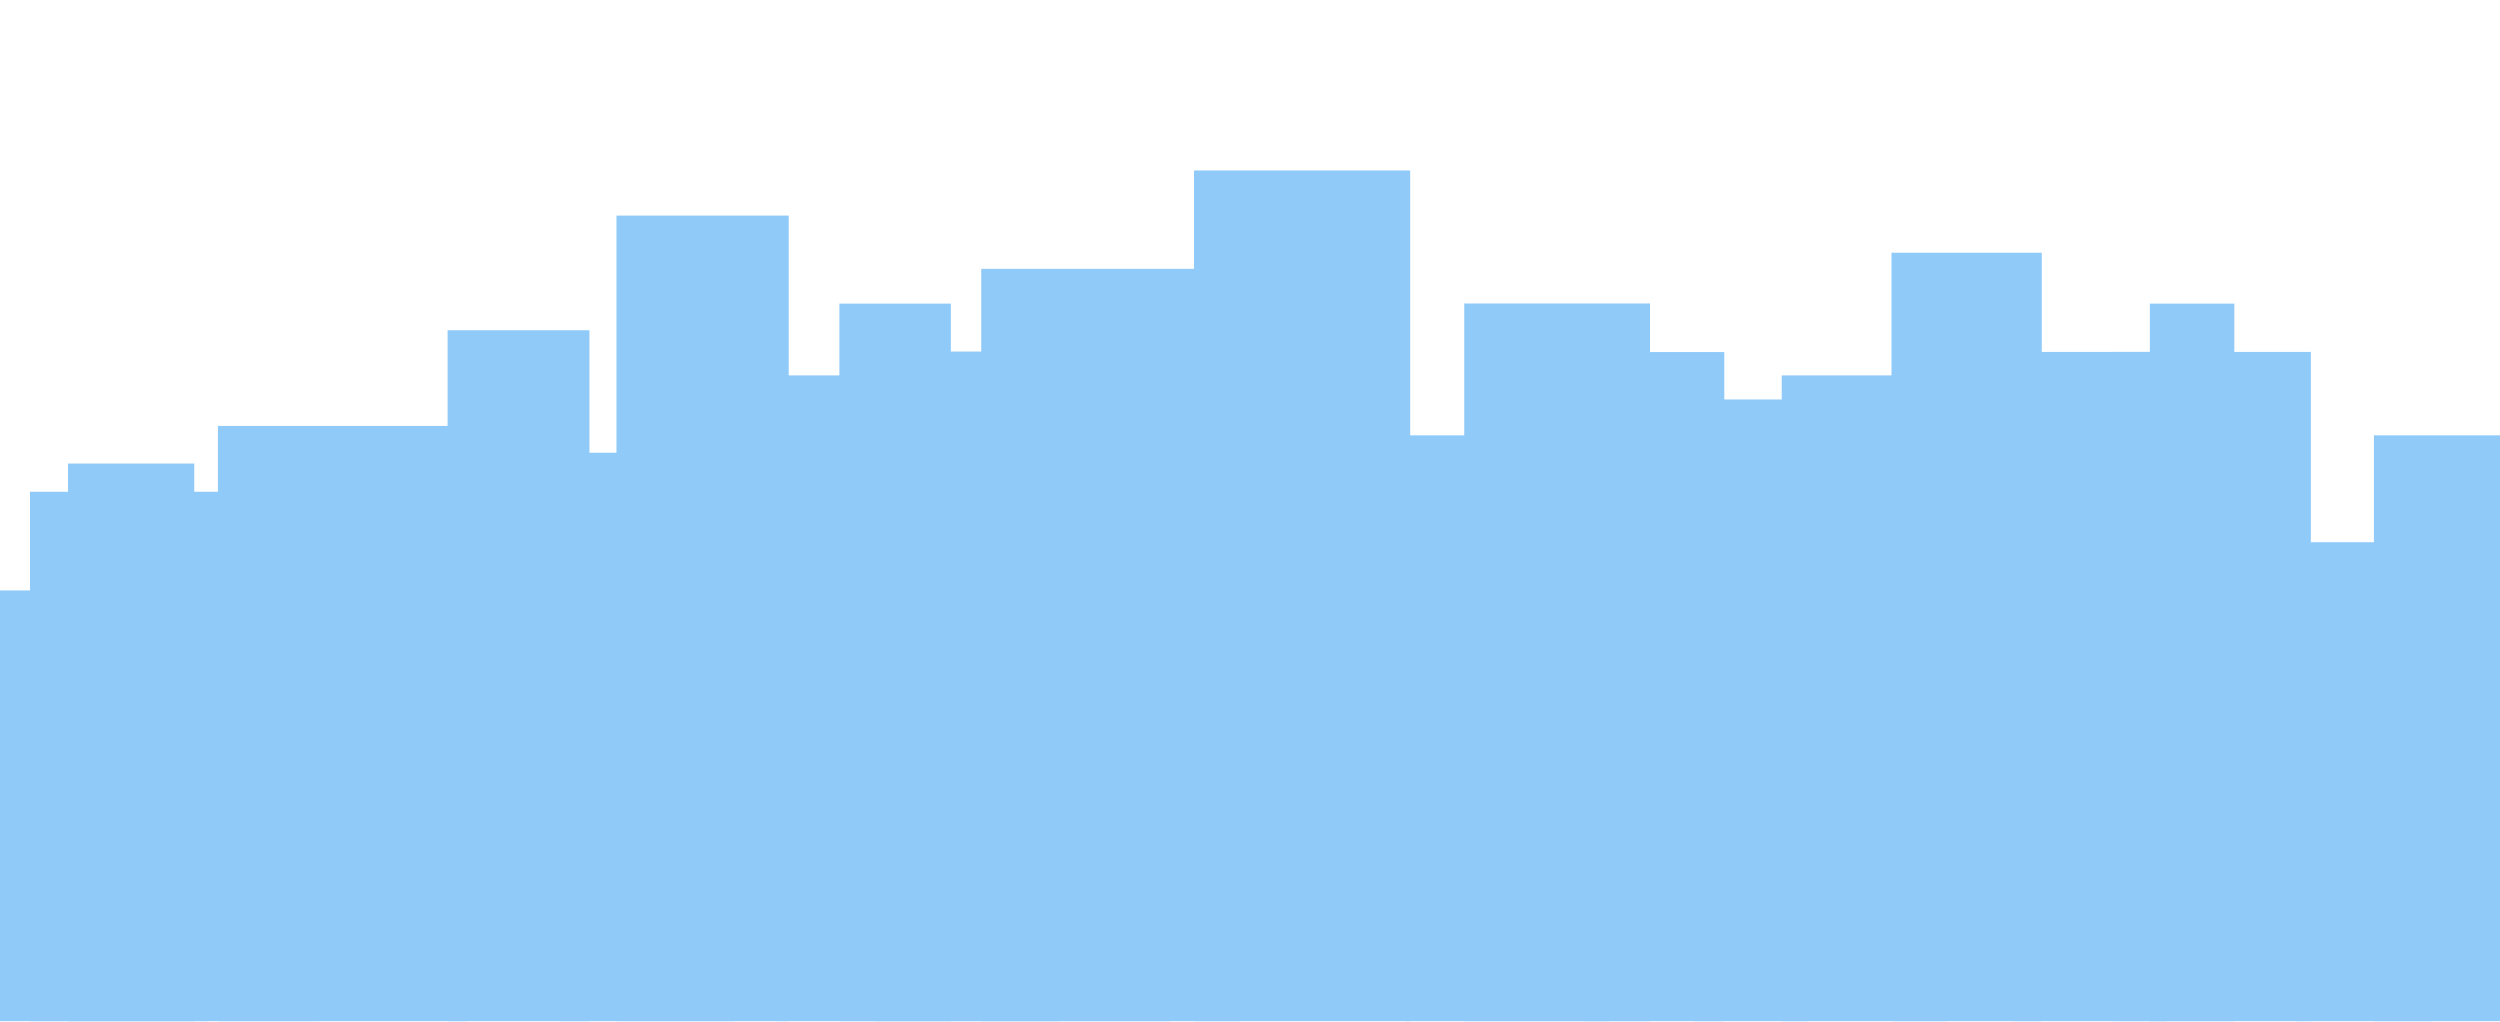
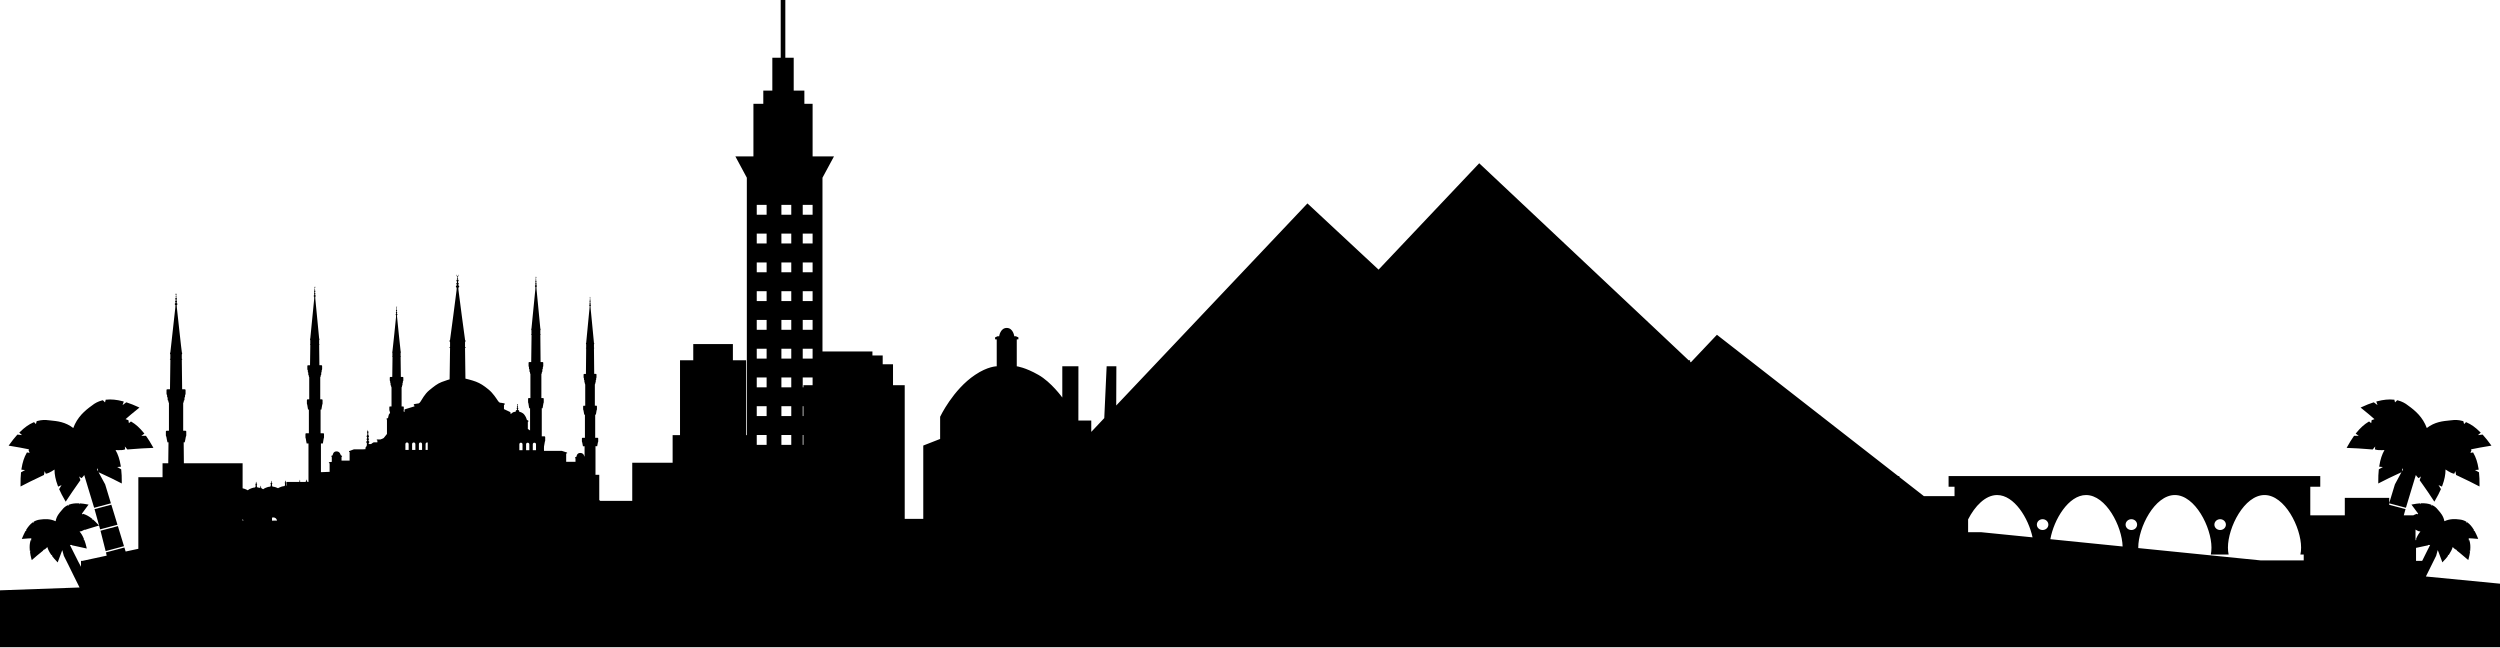
- <svg xmlns="http://www.w3.org/2000/svg" width="647.334" height="264.41" viewBox="0 0 647.334 264.41">
-   <path fill="#90CAF9" d="M0 152.885h53.802V264.41H0z" />
-   <path fill="#90CAF9" d="M7.758 127.336h74.905V264.41H7.758z" />
-   <path fill="#90CAF9" d="M17.612 120.026h32.691V264.41H17.612zM56.429 110.293h64.426V264.41H56.429z" />
-   <path fill="#90CAF9" d="M115.896 85.511h36.731V264.41h-36.731z" />
-   <path fill="#90CAF9" d="M144.756 117.225h45.477V264.41h-45.477z" />
-   <path fill="#90CAF9" d="M159.624 55.828h44.602V264.41h-44.602z" />
-   <path fill="#90CAF9" d="M201.069 97.205h73.122V264.41h-73.122z" />
-   <path fill="#90CAF9" d="M217.344 78.616h28.86V264.41h-28.86z" />
-   <path fill="#90CAF9" d="M226.527 91.026h76.523V264.41h-76.523z" />
-   <path fill="#90CAF9" d="M254.075 69.617h67.341V264.41h-67.341z" />
-   <path fill="#90CAF9" d="M309.173 44.143h55.973V264.41h-55.973z" />
-   <path fill="#90CAF9" d="M363.909 112.723h52.833V264.41h-52.833z" />
-   <path fill="#90CAF9" d="M379.137 78.58h48.102v185.83h-48.102z" />
-   <path fill="#90CAF9" d="M410.414 91.16h36.064v173.25h-36.064z" />
-   <path fill="#90CAF9" d="M438.605 103.436h29.736V264.41h-29.736z" />
-   <path fill="#90CAF9" d="M461.346 97.205H504.2V264.41h-42.854z" />
-   <path fill="#90CAF9" d="M489.77 65.437h38.916V264.41H489.77z" />
-   <path fill="#90CAF9" d="M520.815 91.123h40.229V264.41h-40.229z" />
-   <path fill="#90CAF9" d="M556.673 78.616h21.863V264.41h-21.863z" />
-   <path fill="#90CAF9" d="M547.052 91.123h51.308V264.41h-51.308z" />
-   <path fill="#90CAF9" d="M594.276 140.401h35.462V264.41h-35.462z" />
-   <path fill="#90CAF9" d="M614.683 112.723h32.651V264.41h-32.651z" />
+ <svg xmlns="http://www.w3.org/2000/svg" viewBox="0 0 504 130.479">
+   <path d="M489.06 116.22l1.061-2.14 1.011-2.04c.069-.261.19-.67.311-1.142.039.11.09.222.141.33.199.521.43 1.11.68 1.82l.109.33.229-.25c.351-.351.63-.67.859-.99l.07-.09-.07-.22.15.108.131-.18c.35-.521.59-1.01.719-1.47l.101.08c.03.028.051.05.07.08l.159.148c.101.09.211.15.301.2l.15.08.049-.061-.01.159.08.07c.159.12.319.26.51.399.42.351.91.75 1.479 1.25l.25.221.091-.33c.119-.46.21-.88.26-1.28l.021-.108-.181-.16.201.029.01-.229c.06-.69.01-1.28-.141-1.79l-.029-.14-.2-.021.12-.17-.041-.11c-.02-.028-.029-.06-.049-.09.47.021 1 .04 1.6.102l.34.028-.119-.318c-.19-.45-.37-.841-.561-1.19l-.061-.09-.229-.03.18-.1-.13-.181c-.358-.591-.75-1.039-1.18-1.359l-.11-.09-.17.1v-.21l-.109-.06a3.217 3.217 0 0 0-1.221-.381c-.949-.131-1.979-.17-3.101.341-.189-1.03-.729-1.66-1.26-2.261l-.08-.091a2.952 2.952 0 0 0-.99-.83l-.109-.05-.18.11v-.19l-.141-.05c-.511-.189-1.09-.271-1.789-.25h-.222l.011.2-.149-.19-.109.011c-.391.021-.812.091-1.29.181l-.341.06.211.271c.459.59.811 1.1 1.141 1.54l-.08.188-.121-.148-.14.04c-.2.06-.409.159-.62.27h-1.93c.1-.35.188-.7.289-1.04l.061-.21-3.289-.87v-.3l3.369.9.061-.2c.369-1.271.721-2.45 1.09-3.61.341-1.09.62-2.01.851-2.8l.021.04c.141.2.271.36.409.49l.131.108.471-.35-.261.75.051.09c.209.3.438.63.68.96.601.86 1.279 1.82 2.041 3.01l.188.28.17-.29c.46-.779.82-1.479 1.109-2.14l.041-.11-.479-.8.688.31.08-.21c.44-1.188.649-2.238.641-3.229l.011-.01.68.43-.021-.03.314.185c.22.108.41.188.6.229l.17.04.24-.53.13.78.102.04c.33.17.688.33 1.069.51.931.44 2 .95 3.25 1.61l.3.16.01-.34c.011-.9-.021-1.69-.101-2.41v-.11l-.819-.46.75-.07-.029-.22c-.2-1.26-.53-2.28-1.03-3.13l-.06-.13-.541.09.211-.57-.07-.09c-.01-.02-.02-.03-.04-.05l.21-.04c1.021-.21 2.181-.43 3.58-.65l.341-.05-.199-.279a20.393 20.393 0 0 0-1.512-1.881l-.068-.08-.932.11.561-.5-.16-.149c-.898-.899-1.779-1.521-2.68-1.909l-.13-.062-.391.392-.16-.592-.22-.05c-.72-.2-1.47-.229-2.2-.12l-.229.021c-1.539.148-3.119.31-4.709 1.54-.82-2.21-2.301-3.49-3.771-4.54a5.296 5.296 0 0 0-1.99-1.01l-.209-.052-.439.432-.131-.54-.149-.011c-.97-.101-2.04 0-3.271.319l-.221.062.24.72-.74-.562-.109.03c-.699.22-1.439.51-2.25.891l-.311.141.271.21c1 .79 1.81 1.49 2.529 2.12a5.47 5.47 0 0 0-.461.17l-.109.04-.09.6-.42-.34-.131.07c-.84.5-1.64 1.22-2.439 2.21l-.14.17.62.438h-.931l-.069.08a21.223 21.223 0 0 0-1.271 2.052l-.17.3.34.02c1.42.04 2.59.13 3.63.21.409.03.811.062 1.17.09l.102.012.52-.61-.061.58.16.05c.18.062.391.09.649.102l.359-.012-.021.03.779-.03c-.489.852-.829 1.87-1.029 3.13l-.04.222.75.068-.818.46-.012.11c-.079.72-.109 1.51-.101 2.41v.34l.311-.16c1.261-.66 2.33-1.16 3.271-1.6.371-.17.721-.33 1.051-.49l.04-.02c-.511.92-.979 1.81-1.32 2.448l-1.148 3.771v-1.05h-8.951v3.52h-6.959v-5.77h2.01v-2.15h-74.93v2.15h1.199v1.898h-6.18l-4.939-3.85v-.2h-.25L346.13 67.49l-5.261 5.56-.141-.14v-.28h-.299l-6.57-6.19-35.65-33.528-20.289 21.447-14.34-13.35-38.55 40.741.03-7.91h-1.96l-.48 10.45-2.62 2.78v-2.29h-2.6l.01-10.939h-3.25v6.3s-2.22-3.1-4.82-4.569c-2.66-1.521-4.36-1.729-4.36-1.729v-5.41l.33-.03v-.39l-.5-.22h-.33s-.21-1.682-1.52-1.682-1.53 1.682-1.53 1.682h-.33l-.49.22v.39l.33.03v5.41s-1.8 0-4.36 1.729c-4.47 2.979-7.05 8.449-7.05 8.449v4.472l-3.399 1.329V104.6h-3.74V77.66h-2.36v-4.222h-2.08V71.66h-2.07v-.802h-10.07V35.83l2.32-4.3h-4.31V20.92h-1.66v-2.65h-2.15v-6.63h-1.69V0h-.93v11.64h-1.69v6.63h-1.82v2.65h-1.99v10.61h-3.64l2.31 4.3v51.89h-.15V72.63h-2.66v-3.26h-7.99v3.26h-2.67v15.09h-1.49v5.562h-8.14v7.698h-6.44l-.21-.17v-5.09h-.76v-5.76h.34c.02 0 .14-.76.14-.76s.07-.12.07-.21v-.592c0-.1-.05-.14-.12-.14h-.49v-4.67h.141c.02 0 .14-.86.14-.86s.07-.12.07-.21v-.59c0-.109-.05-.14-.12-.14h-.3V77.5s.08-.062.08-.13c0-.08.01-.222.01-.222s.09-.02.09-.158v-.33s.07 0 .08-.11v-.271s.07-.061.07-.221v-.54c0-.1-.03-.14-.12-.14h-.34l-.05-5.14s.061-.012.061-.07c0-.062-.061-.07-.061-.07v-.688l.04-.07.01-.18c0-.012-.03-.03-.05-.03-.01 0-.68-7.07-.68-7.07l-.02-.37c.02 0 .09-.01.09-.148 0-.142-.09-.142-.09-.142v-.16s.04-.012.04-.102-.07-.108-.07-.108v-.21c.03 0 .07-.011.07-.091 0-.108-.09-.188-.09-.188v-.12s.03 0 .03-.04c0-.05-.05-.07-.05-.07v-.18s.09-.01.09-.17c0-.102-.06-.12-.06-.12s.04.07.01.16c-.01.05-.04.06-.06.06a.07.07 0 0 1-.07-.06c-.01-.09.02-.16.02-.16s-.05.02-.05.12c0 .16.08.17.08.17v.18s-.05.021-.05.07c0 .04.04.04.04.04v.12s-.09.08-.09.188c0 .08.04.091.06.091v.211s-.06.02-.06.108.04.102.04.102v.158s-.09 0-.09.142c0 .14.07.148.09.148l-.02.37s-.67 7.07-.68 7.07c-.02 0-.05.02-.05.03 0 .01.02.18.02.18l.03.07v.69s-.06.01-.06.07c0 .06.06.07.06.07l-.05 5.14h-.34c-.07 0-.13.04-.13.14v.54c0 .16.08.222.08.222v.27c.01.11.08.11.08.11v.33c0 .14.08.158.08.158s.02.142.02.222c0 .068.07.13.07.13v4.29h-.31c-.05 0-.11.029-.11.14v.59c0 .09.07.21.07.21s.13.86.149.86h.14v4.67h-.49c-.07 0-.12.04-.12.14v.592c0 .09.07.21.07.21s.12.76.14.76h.33v2.13c-.07-.08-.13-.78-.87-.78-.72 0-.74.73-.8.8-.07.07-.26.092-.26.092v.108l.1.102v.68h-1.88v-1.69h.19v-.165l-1.06-.342h-3.6s-.02-.88 0-.88.17-.97.17-.97.07-.14.07-.25v-.67c0-.12-.07-.16-.12-.16h-.57v-5.66h.16c.02 0 .17-.979.17-.979s.07-.142.07-.24V80.4c0-.1-.06-.148-.13-.148h-.35V75.4s.08-.068.08-.158c0-.092.03-.24.03-.24s.09-.021.09-.181v-.369s.08 0 .09-.142c.01-.14.01-.3.01-.3s.08-.08.08-.24v-.63c0-.1-.05-.148-.15-.148h-.39l-.05-5.46s.07-.012.07-.08c0-.07-.07-.092-.07-.092v-.78l.04-.07.01-.21c0-.01-.02-.03-.05-.03-.01 0-.77-8.02-.77-8.02l-.02-.42s.09.02.09-.16c0-.16-.09-.17-.09-.17v-.18s.05-.011.05-.109c0-.11-.08-.141-.08-.141v-.23c.02 0 .05-.01.05-.1 0-.12-.09-.23-.09-.23v-.12s.04 0 .04-.05-.04-.07-.04-.07v-.2s.09-.021.09-.199c-.01-.08-.05-.12-.05-.142 0 .03.03.102 0 .182 0 .068-.04.08-.07.068-.03.012-.07 0-.08-.068-.01-.08.01-.15.01-.182-.02.012-.04.052-.04.142-.01.18.08.199.08.199v.199s-.05.021-.05.07.05.05.05.05v.12s-.1.11-.1.23c0 .09.04.1.06.1v.229s-.08.029-.08.141c0 .1.06.109.06.109v.181s-.11.01-.11.17c0 .18.1.16.1.16l-.01.42s-.77 8.02-.79 8.02-.05.021-.05.03c0 .021.02.21.02.21l.03.07v.778s-.07.021-.07.092c0 .068.09.079.09.079l-.07 5.461h-.38c-.11 0-.15.05-.15.148v.63c0 .16.08.24.08.24v.3c.01.142.1.142.1.142v.369c0 .159.09.181.09.181s.03.148.03.24c0 .09.07.158.07.158v4.852h-.34c-.07 0-.13.05-.13.148v.69c0 .1.07.24.07.24s.14.979.16.979h.17v4.471l-.45-.301v-1.43l.12-.07v-.156s-.31-.149-.34-.229c-.04-.09-.04-.36-.44-.93-.4-.58-1.08-.65-1.08-.65v-.16c0-.05-.07-.14-.15-.17-.09-.03-.11-.07-.11-.109v-.149s.09-.01.09-.09-.11-.16-.11-.16v-.21s.06.02.06-.05c-.01-.07-.08-.07-.08-.07v-.18s.08-.03.02-.12l-.07-.102-.07.102c-.06.09.02.12.02.12v.18s-.07 0-.08.07c0 .068.06.05.06.05v.21s-.11.08-.11.16.09.09.09.09v.149c0 .039-.02.079-.11.109-.08.03-.15.12-.15.17v.16s-.22-.02-.45.07c-.26.108-.56.41-.56.41l-.08-.41-1.28-.602v-.84s.12-.03.13-.08c.01-.05 0-.1 0-.1s.04 0 .04-.05c0-.052-.1-.091-.19-.11-.07-.021-.31-.06-.53-.09-.22-.021-.38.02-.66-.391-.28-.399-.97-1.551-1.93-2.319-.95-.78-1.63-1.21-2.5-1.55-.86-.33-2.13-.62-2.13-.62l-.08-6.17s.12-.012.12-.102c0-.08-.12-.12-.12-.12v-.947l.07-.11s.02-.24.02-.26c0-.012-.05-.051-.08-.051s-1.33-10.061-1.33-10.061l-.03-.54s.18.021.18-.21c0-.189-.18-.21-.18-.21v-.22s.09-.021.09-.142c0-.14-.14-.17-.14-.17v-.3s.11.021.11-.13-.17-.271-.17-.271v-.149s.08-.021.08-.07c0-.069-.09-.1-.09-.1v-.25s.17-.011.15-.24c-.01-.11-.05-.16-.08-.18.01.028.04.13.02.229-.02.08-.09.09-.13.08-.05.01-.109 0-.129-.08-.03-.1.01-.2.02-.229-.03.02-.08.068-.09.18-.01.229.15.24.15.24V56s-.09.03-.09.1c0 .05.09.07.09.07v.149s-.18.119-.18.271.11.13.11.13v.3s-.14.03-.14.17c0 .12.1.142.1.142v.22s-.18.021-.18.21c0 .23.17.21.17.21l-.03.54s-1.29 10.062-1.32 10.062c-.03 0-.09.038-.09.05 0 .02.02.26.02.26l.08.11v.948s-.12.04-.12.12c0 .09.12.102.12.102l-.09 6.31s-.73.21-1.6.54c-.88.34-1.54.88-2.5 1.66-.94.77-1.49 1.9-1.77 2.3-.27.41-.43.37-.65.39-.23.03-.45.07-.54.092-.08.02-.18.05-.18.108 0 .05.03.05.03.05s-.01.052 0 .092c.01.06.14.09.14.09v.12l-2.02.62v.54l-.22-.2s.07-.12.07-.2v-.59c0-.102-.07-.142-.12-.142h-.32V78.08s.08-.051.08-.13c0-.07.01-.21.01-.21s.09-.021.09-.16v-.33s.07 0 .07-.12c.01-.12.01-.26.01-.26s.09-.051.09-.21v-.54c0-.08-.05-.13-.15-.13h-.35l-.05-4.012s.07-.01.07-.068c0-.052-.07-.08-.07-.08v-.66l.03-.07s.02-.17.02-.18c0-.021-.02-.03-.04-.03-.03 0-.72-6.97-.72-6.97l-.021-.37c.021 0 .09-.01.09-.14 0-.142-.09-.142-.09-.142v-.16s.05-.01.05-.1S80 62.89 80 62.89v-.2c.02 0 .06-.01.06-.09 0-.108-.09-.188-.09-.188V62.3s.04 0 .04-.05-.04-.062-.04-.062v-.18s.08-.01.08-.16c-.01-.1-.05-.14-.05-.14s.03.09.01.17c-.01.06-.04.06-.07.06-.03 0-.06 0-.07-.06-.01-.07.01-.13.01-.16-.01.01-.04.05-.04.13 0 .15.08.16.08.16v.18s-.05.012-.05.062.04.05.04.05v.11s-.09.08-.09.188c0 .08.04.09.06.09v.2s-.08.03-.08.12.06.1.06.1v.16s-.09 0-.09.142c0 .13.06.14.08.14l-.01.37s-.7 6.97-.73 6.97c0 0-.03.01-.03.03v.18l.03.07v.66s-.05.028-.05.08c0 .06.07.068.07.068l-.05 4.012h-.36c-.09 0-.14.05-.14.13v.54c0 .159.08.21.08.21s0 .14.01.26c0 .12.07.12.07.12v.33c0 .14.101.16.101.16s.02.14.02.21c0 .079.07.13.07.13v3.858h-.32c-.06 0-.121.04-.121.142v.59c0 .08.061.2.061.2l.09.39s-.15.14-.24.3c-.07.15-.13.521-.16.65-.04.14-.31.16-.31.16v.17l.08.05v2.9s-.55.71-.65.81-.65.29-.65.29h-.75v.16l.12.05v.37h-.7c-.141 0-.57.35-.57.35h-.48v-.23s.12 0 .12-.17c0-.182-.16-.21-.16-.21v-.24s.11-.01.11-.141c0-.109-.12-.119-.12-.119v-.31s.12-.02.12-.12c0-.09-.16-.31-.16-.31v-.13s.021 0 .021-.03c0-.04-.021-.04-.021-.04v-.22s.05-.021.05-.12c0-.11-.1-.21-.1-.25-.02-.021-.05-.271-.05-.271s-.04.25-.04.271c-.01.04-.12.14-.12.25 0 .1.07.12.07.12v.22s-.021 0-.021.04c0 .03.021.03.021.03v.13s-.16.22-.16.31c0 .102.11.12.11.12v.312s-.11.01-.11.12c0 .13.11.14.11.14v.24s-.16.028-.16.21c0 .17.12.17.12.17v.38s-.04 0-.04.04.03.04.03.04 0 .06-.02.1c0 .05-.09.2-.19.3-.09.092-.06.4-.06.4l-.57.04h-1.78l-.97.36v.158h.12v1.75h-1.63v-.75l.11-.1v-.1s-.14-.04-.24-.131C68.64 91.72 68.58 91 67.84 91c-.72 0-.74.74-.8.8-.07.07-.26.1-.26.1v.092l.11.108v1.01l-.58.08v.142l.14.09v1.7l-1.75.068V89.4h.39c.02 0 .16-.97.16-.97s.07-.14.07-.24v-.68c0-.12-.05-.16-.12-.16h-.57v-4.78h.16c.02 0 .17-.979.17-.979s.07-.14.07-.23v-.691c0-.11-.06-.16-.12-.16h-.35v-4.47s.08-.062.08-.15c0-.08.02-.229.02-.229s.1-.04.1-.2V75.1s.07 0 .08-.14c.01-.141.01-.3.01-.3s.09-.08.09-.25v-.63c0-.102-.06-.15-.16-.15h-.39l-.05-4.1s.07-.012.07-.08c0-.07-.07-.092-.07-.092v-.77l.05-.09v-.19c0-.02-.03-.05-.05-.05-.01 0-.77-8.01-.77-8.01l-.02-.431c.02 0 .09 0 .09-.149 0-.16-.1-.17-.1-.17v-.181s.06-.021.06-.109c0-.11-.08-.141-.08-.141v-.229c.02 0 .07-.01.07-.11 0-.12-.11-.22-.11-.22v-.12s.05-.01.05-.06c0-.051-.05-.07-.05-.07v-.2s.09-.02.09-.18a.28.28 0 0 0-.06-.16c.01.03.03.11.02.18-.03.07-.05.07-.08.07-.02 0-.06 0-.07-.07-.02-.09.01-.188.01-.188s-.05.05-.05.17c-.01.16.09.18.09.18v.2s-.06.021-.06.07.05.06.05.06v.12s-.11.1-.11.22c0 .102.05.11.07.11v.229s-.08.029-.08.141c0 .09.06.109.06.109v.181s-.11.01-.11.17c0 .149.08.149.1.149l-.01.431s-.77 8.01-.79 8.01c-.021 0-.05.03-.05.05l.01.19.04.09v.77s-.05.021-.05.092c0 .068.06.08.06.08l-.06 4.1h-.38c-.11 0-.16.05-.16.15v.63c0 .17.1.25.1.25v.3c0 .14.09.14.09.14v.36c0 .16.09.2.09.2s.03.148.03.229c0 .09.07.15.07.15v4.47H62c-.07 0-.13.05-.13.16v.688c0 .092.07.23.07.23s.14.979.16.979h.17v4.779h-.56c-.07 0-.13.04-.13.16v.68c0 .102.07.24.07.24s.15.97.17.97h.37v7.762h-.23l.02-.012c-.02-.137-.12-.147-.12-.147l-.01-.142s.04-.02.03-.068c-.01-.062-.08-.04-.08-.04l-.01-.25-.02.25s-.05-.021-.07.04c-.01.05.04.068.04.068l-.01.142s-.11.01-.12.148c0 0 0 .012.01.012h-1.06c-.02-.021-.05-.03-.05-.03l-.021-.14s.05-.03.03-.07c-.01-.062-.07-.05-.07-.05l-.02-.25-.01.25s-.07-.012-.07.05c-.02.04.03.07.03.07l-.01.14s-.04.01-.06.03H57.8v.76h-.07l-.03-.45s.07-.04.06-.11c0-.118-.11-.14-.11-.14l-.01-.13s.04-.04.03-.07c-.01-.06-.07-.06-.07-.06l-.02-.24-.02.24s-.05 0-.07.06c-.01.03.04.07.04.07l-.02.13s-.11.021-.11.14c-.01.07.06.11.06.11l-.02.45h-.1V98s-.39-.021-1.101.319c-.06.029-.129.069-.189.101-.71-.33-1.09-.312-1.09-.312v-.068h-.1l-.03-.471s.07-.021.07-.101c-.01-.13-.12-.14-.12-.14l-.01-.142s.05-.02.04-.068c-.02-.07-.07-.04-.07-.04l-.02-.25-.03.25s-.05-.03-.07.04c-.01.05.04.068.04.068l-.01.142s-.11.01-.12.14c0 .08.07.101.07.101l-.03.471h-.1v.068s-.38-.02-1.09.312c-.12.06-.24.13-.33.21l-.32-.17c0-.141-.11-.15-.11-.15l-.01-.14s.04-.021.03-.062c-.01-.06-.07-.05-.07-.05l-.02-.25-.021.25s-.06-.01-.07.05c-.01.04.03.062.03.062l-.01.14s-.05.011-.08.05c-.33-.09-.5-.09-.5-.09v-.07h-.09l-.04-.46s.07-.03.07-.102c0-.14-.11-.14-.11-.14l-.01-.142s.04-.028.02-.068c0-.07-.07-.05-.07-.05l-.02-.25-.01.25s-.06-.021-.07.05c-.01.04.03.068.03.068l-.019.144s-.1 0-.1.14c0 .07.05.102.05.102l-.02.46h-.1v.068c-.04 0-.42.012-1.09.32-.14.07-.26.15-.38.25-.07-.05-.14-.08-.2-.11a3.565 3.565 0 0 0-.83-.29V93.4H37.07l-.04-4.229h.21c.03 0 .22-1.11.22-1.11s.09-.16.09-.27v-.771c0-.14-.08-.18-.17-.18h-.45v-5.62s.1-.07.1-.17c0-.09.03-.28.03-.28s.13-.028.13-.21v-.42s.1 0 .11-.17c.01-.149.01-.33.01-.33s.1-.08.1-.28v-.72c0-.108-.05-.16-.18-.16h-.51l-.07-5.96s.09-.01.09-.09-.09-.109-.09-.109v-.869l.06-.092.01-.229c0-.021-.03-.04-.05-.04-.04 0-1.02-9.12-1.02-9.12l-.03-.479c.02 0 .14-.012.14-.19s-.14-.18-.14-.18v-.21s.07-.021.07-.13c0-.12-.1-.15-.1-.15v-.271c.02 0 .08-.01.08-.118 0-.12-.13-.24-.13-.24v-.142s.06-.02.06-.068c0-.07-.07-.09-.07-.09v-.222s.13-.01.12-.22c-.01-.1-.05-.14-.07-.16.01.03.04.11.02.2-.02.07-.07.09-.1.09-.04 0-.09-.02-.1-.09-.02-.09 0-.17.01-.2-.02.021-.05.062-.06.16-.01.21.11.22.11.22v.22s-.07.02-.07.09c0 .05.07.068.07.068V60s-.13.12-.13.24c0 .108.06.118.08.118v.271s-.11.03-.11.15c0 .108.08.13.08.13v.21s-.141 0-.141.18.11.19.13.19l-.02.479s-.99 9.12-1.01 9.12c-.03 0-.07.02-.07.04s.02.229.02.229l.05.092v.869s-.09.029-.09.109.1.09.1.09l-.08 5.96h-.5c-.13 0-.2.051-.2.16v.72c0 .2.11.28.11.28s.01.181.01.33c.01.17.11.17.11.17v.42c0 .182.13.21.13.21s.03.19.03.28c0 .1.1.17.1.17v5.62h-.45c-.081 0-.17.04-.17.18v.771c0 .108.1.27.1.27s.19 1.11.22 1.11h.21l-.05 4.229h-1.15V96.2h-4.88v14.438l-2.56.55-.25-.81-3.72.99.05.199c.03.149.07.301.1.449l-4.87 1.051h-.31v1.199c-.18-.35-.36-.67-.54-1.02l-.1-.19-.07-.148c-.3-.591-.61-1.2-.91-1.812-.23-.47-.43-.89-.62-1.24a.66.66 0 0 0 .2.012h.17l.01-.07.06.14.11.021c.19.05.4.09.61.13.56.11 1.17.24 1.91.42l.33.08-.07-.33c-.11-.479-.23-.89-.37-1.26l-.03-.102-.23-.06.18-.07-.09-.21c-.24-.58-.51-1.029-.84-1.398l.53-.11-.041-.01c.12-.05.21-.09.291-.142l.14-.079-.02-.079.13.1.1-.03c.2-.06.39-.12.61-.2.53-.17 1.13-.358 1.86-.568l.33-.09-.24-.25c-.33-.36-.63-.66-.93-.92l-.08-.07-.23.06.13-.148-.18-.142c-.55-.42-1.07-.698-1.58-.858l-.14-.04-.12.148-.08-.188c.32-.44.68-.95 1.13-1.54l.21-.271-.331-.06c-.479-.09-.899-.16-1.3-.18l-.11-.012-.15.19.02-.2h-.228c-.69-.02-1.271.062-1.79.25l-.13.05-.01.19-.17-.11-.11.05c-.39.2-.73.48-.99.83l-.08.091c-.53.601-1.08 1.229-1.27 2.261-1.11-.511-2.15-.472-3.09-.34-.42.04-.85.17-1.23.38l-.1.06-.01.21-.16-.1-.12.09c-.42.32-.81.77-1.18 1.36l-.12.18.18.1-.24.03-.05.09c-.19.352-.37.74-.561 1.19l-.13.318.35-.028c.6-.062 1.12-.08 1.59-.102-.01.03-.03.062-.04.09l-.05.11.12.17-.19.021-.04.14c-.15.51-.2 1.1-.14 1.79l.02.229.2-.029-.18.16.02.108c.05.4.13.82.25 1.28l.1.33.25-.22c.56-.5 1.05-.9 1.48-1.25.18-.142.34-.28.5-.4l.08-.07-.01-.159.05.061.16-.08c.09-.05.19-.11.3-.2l.15-.148c.02-.03.05-.052.08-.08l.1-.08c.12.46.36.95.72 1.47l.12.18.16-.108-.07.22.06.09c.24.32.52.642.86.99l.24.25.11-.33c.25-.71.48-1.3.68-1.82.05-.108.09-.22.13-.33.12.472.24.882.31 1.142l1 2 1.07 2.18 1.1 2.21L0 119.01v11.47h504v-12.81l-14.94-1.45zm-4.729-21.83l.119.26c-.09.142-.16.28-.24.421l.121-.681zM48.91 104.96v-.34c.08.09.13.21.15.34h-.15zm5.93 0v-.602c.07-.02.14-.05.23-.05.48 0 .72.312.78.65l-1.01.002zm27.54-14.25h-.65v-1.17c0-.15.09-.34.32-.34.21 0 .33.158.33.34v1.17zm1.36 0h-.66v-1.17c0-.15.09-.34.32-.34s.34.158.34.34v1.17zm1.35 0h-.64v-1.17c0-.15.08-.34.31-.34.22 0 .33.158.33.34v1.17zm1.14 0h-.43v-1.17c0-.15.08-.34.31-.34.05 0 .09.01.12.02v1.49zm19.11.05h-.64v-1.18c0-.142.08-.33.31-.33.229 0 .33.16.33.33v1.18zm1.37 0h-.65v-1.18c0-.142.09-.33.3-.33.24 0 .35.16.35.33v1.18zm1.35 0h-.65v-1.18c0-.142.09-.33.32-.33s.33.16.33.33v1.18zm46.49-1.08h-1.99v-1.99h1.99v1.99zm0-5.8h-1.99v-1.99h1.99v1.99zm0-5.79h-1.99V76.1h1.99v1.99zm0-5.8h-1.99V70.3h1.99v1.99zm0-5.8h-1.99V64.5h1.99v1.99zm0-5.801h-1.99V58.7h1.99v1.989zm0-5.799h-1.99v-1.98h1.99v1.98zm0-5.81h-1.99V47.1h1.99v1.98zm0-5.79h-1.99V41.3h1.99v1.99zm4.97 46.39h-1.99v-1.99h1.99v1.99zm0-5.8h-1.99v-1.99h1.99v1.99zm0-5.79h-1.99V76.1h1.99v1.99zm0-5.8h-1.99V70.3h1.99v1.99zm0-5.8h-1.99V64.5h1.99v1.99zm0-5.801h-1.99V58.7h1.99v1.989zm0-5.799h-1.99v-1.98h1.99v1.98zm0-5.81h-1.99V47.1h1.99v1.98zm0-5.79h-1.99V41.3h1.99v1.99zm2.45 46.39h-.14v-1.99h.14v1.99zm0-5.8h-.14v-1.99h.14v1.99zm1.85-6.22h-1.85v.43h-.14V76.1h1.99v1.56zm0-5.37h-1.99V70.3h1.99v1.99zm0-5.8h-1.99V64.5h1.99v1.99zm0-5.801h-1.99V58.7h1.99v1.989zm0-5.799h-1.99v-1.98h1.99v1.98zm0-5.81h-1.99V47.1h1.99v1.98zm0-5.79h-1.99V41.3h1.99v1.99zm283.761 61.38c.64 0 1.16.49 1.16 1.1 0 .602-.521 1.08-1.16 1.08-.641 0-1.16-.479-1.16-1.08-.001-.61.519-1.1 1.16-1.1zm-48.201 2.62h-2.61v-2.58c1.36-2.67 3.48-4.91 5.851-4.91 3.44 0 6.311 4.65 7.141 8.53l-10.382-1.04zm12.41-.44c-.649 0-1.159-.479-1.159-1.08 0-.608.51-1.1 1.159-1.1.641 0 1.16.49 1.16 1.1 0 .6-.52 1.08-1.16 1.08zm1.56 1.85c.71-3.972 3.67-8.9 7.2-8.9 4.011 0 7.261 6.29 7.37 10.37l-14.57-1.47zm16.33-1.85c-.641 0-1.16-.479-1.16-1.08 0-.608.521-1.1 1.16-1.1.65 0 1.16.49 1.16 1.1 0 .6-.509 1.08-1.16 1.08zm34.75 6.12h-8.739l-24.609-2.479c0-.03-.01-.062-.01-.092 0-4.079 3.318-10.6 7.379-10.6 4.08 0 7.381 6.521 7.381 10.6 0 .49-.041.96-.131 1.4h3.59c-.09-.44-.14-.91-.14-1.4 0-4.079 3.3-10.6 7.38-10.6 4.069 0 7.37 6.521 7.37 10.6 0 .49-.04.96-.141 1.4h.67v1.171zm22.55-4.06h-.011v-2.091l.102-.079-.021.079.141.079c.069.052.159.092.279.142l-.029.01.52.11c-.319.37-.6.818-.84 1.398l-.09.21.189.07-.229.06-.011.012zm1.33 4.15v.011h-1.238v-2.619a80.15 80.15 0 0 1 1.68-.36c.22-.04.42-.08.619-.13l.101-.021.069-.14.011.07h.17c.061.01.13 0 .2-.012-.19.352-.399.771-.631 1.24-.289.61-.601 1.221-.899 1.812l-.082.149z" />
+   <path d="M19.056 102.645l.059.206c.351 1.217.692 2.45 1.015 3.661l.054.204 3.497-.93-1.234-4.043-3.391.902zm2.187 8.237l.052.21 3.702-.985-1.231-4.044-3.507.933.053.203c.316 1.202.628 2.444.931 3.683zM30.76 89.99c-.44-.79-.85-1.45-1.28-2.052l-.06-.08h-.93l.621-.438-.14-.17c-.8-.99-1.6-1.71-2.45-2.21l-.12-.07-.42.34-.09-.6-.12-.04c-.14-.062-.3-.12-.46-.17.72-.63 1.54-1.33 2.54-2.12l.26-.21-.3-.141a19.13 19.13 0 0 0-2.25-.891l-.11-.03-.74.562.24-.72-.22-.062c-1.23-.319-2.3-.42-3.28-.319l-.14.011-.14.54-.43-.432-.22.052a5.19 5.19 0 0 0-1.98 1.01c-1.47 1.05-2.95 2.33-3.77 4.54-1.59-1.23-3.18-1.392-4.71-1.54l-.23-.021a5.348 5.348 0 0 0-2.21.12l-.22.05-.161.591-.38-.39-.13.06c-.91.39-1.78 1.01-2.69 1.909l-.16.15.56.5-.92-.11-.08.08c-.49.54-.98 1.15-1.5 1.881l-.2.279.34.05c1.4.222 2.55.44 3.58.65l.21.04-.05.05-.07.09.22.57-.54-.09-.07.13c-.49.85-.82 1.87-1.02 3.13l-.03.22.75.07-.82.46-.01.11c-.07.72-.1 1.51-.09 2.41v.34l.31-.16a73.23 73.23 0 0 1 3.25-1.61c.38-.18.74-.34 1.06-.51l.1-.04.14-.78.24.53.17-.04c.19-.04.38-.12.6-.229l.32-.182-.02.03.68-.43v.01c-.01.99.21 2.04.65 3.229l.08.21.69-.31-.48.8.04.11c.29.66.65 1.359 1.11 2.14l.17.29.18-.28c.77-1.188 1.45-2.148 2.05-3.01l.67-.96.06-.09-.26-.75.47.35.13-.108c.13-.13.27-.29.41-.49l.02-.04c.23.79.51 1.71.84 2.8.37 1.16.72 2.34 1.1 3.61l.06.2 3.38-.9-1.16-3.82c-.34-.64-.81-1.528-1.33-2.448l.04.02c.33.16.68.32 1.05.49.95.438 2.02.938 3.28 1.6l.311.16v-.34c.01-.9-.03-1.69-.11-2.41l-.01-.11-.81-.46.75-.068-.04-.222c-.21-1.26-.54-2.278-1.04-3.13l.79.03-.03-.03.37.012c.26-.012.47-.04.65-.102l.15-.05-.05-.58.51.61.11-.012c.36-.028.75-.06 1.17-.09 1.03-.08 2.21-.17 3.62-.21l.35-.02-.171-.299zm-11.2 4.659l.12-.26.12.681-.24-.421z" />
</svg>
